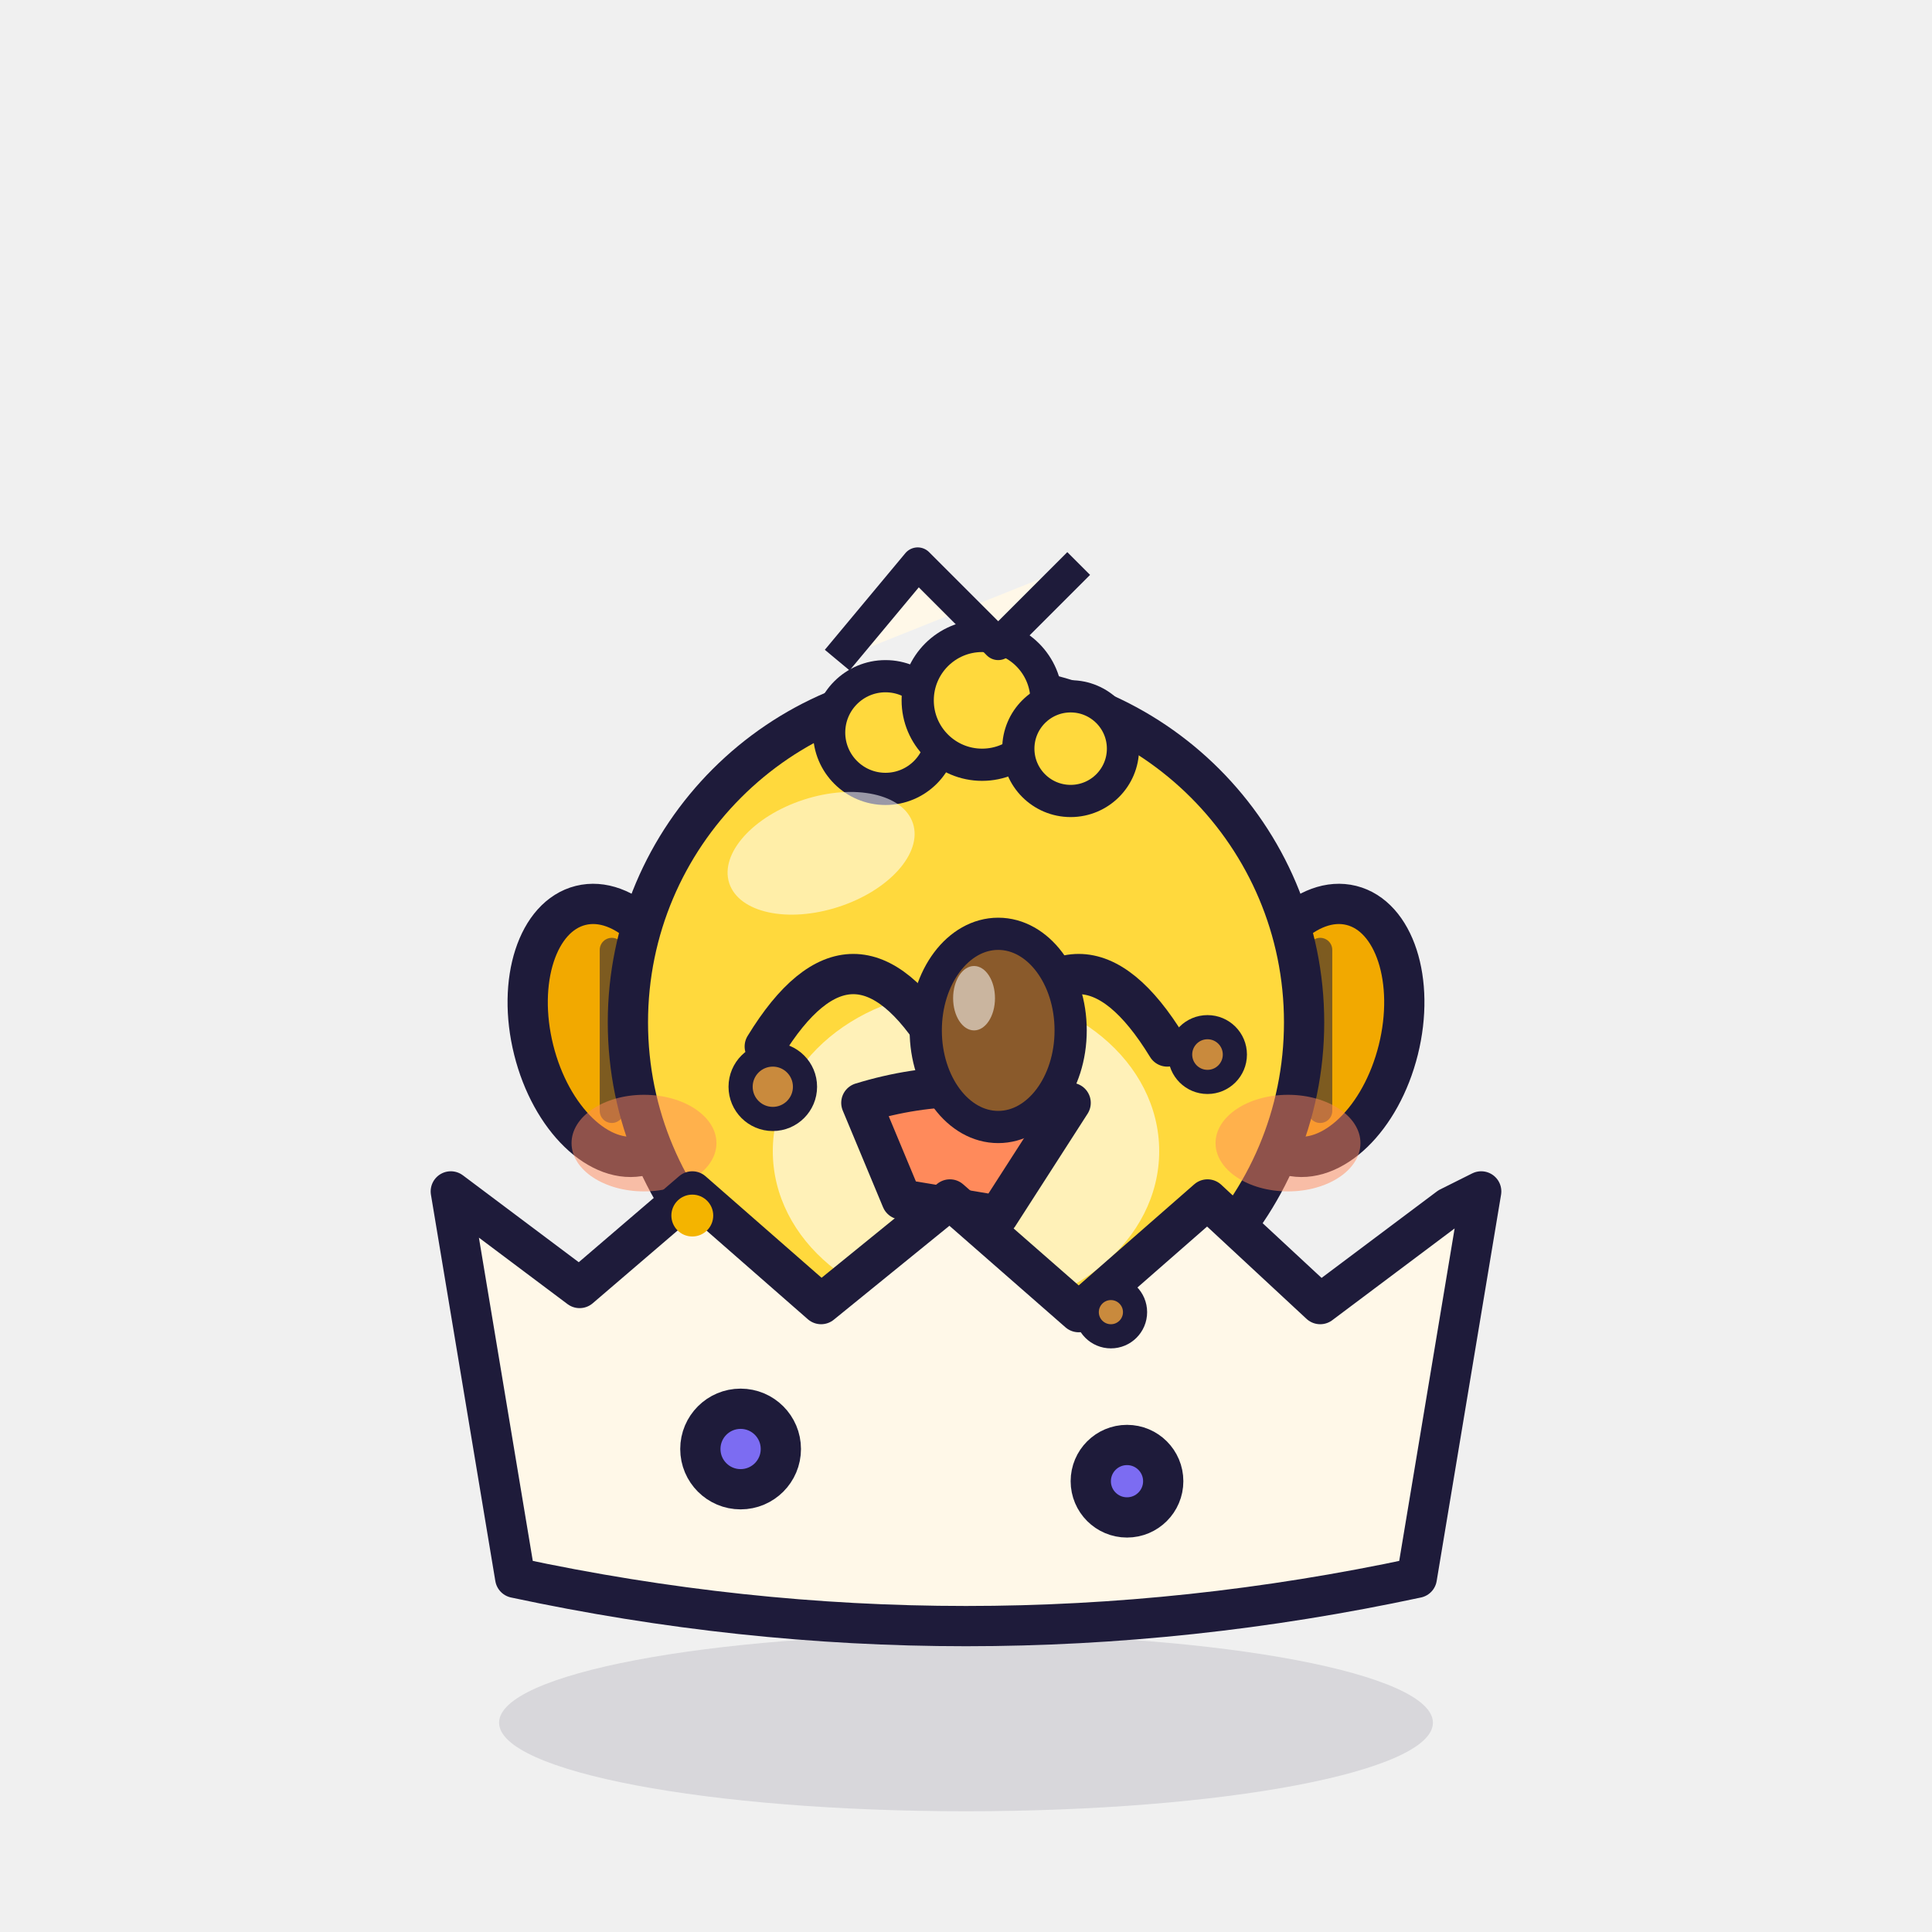
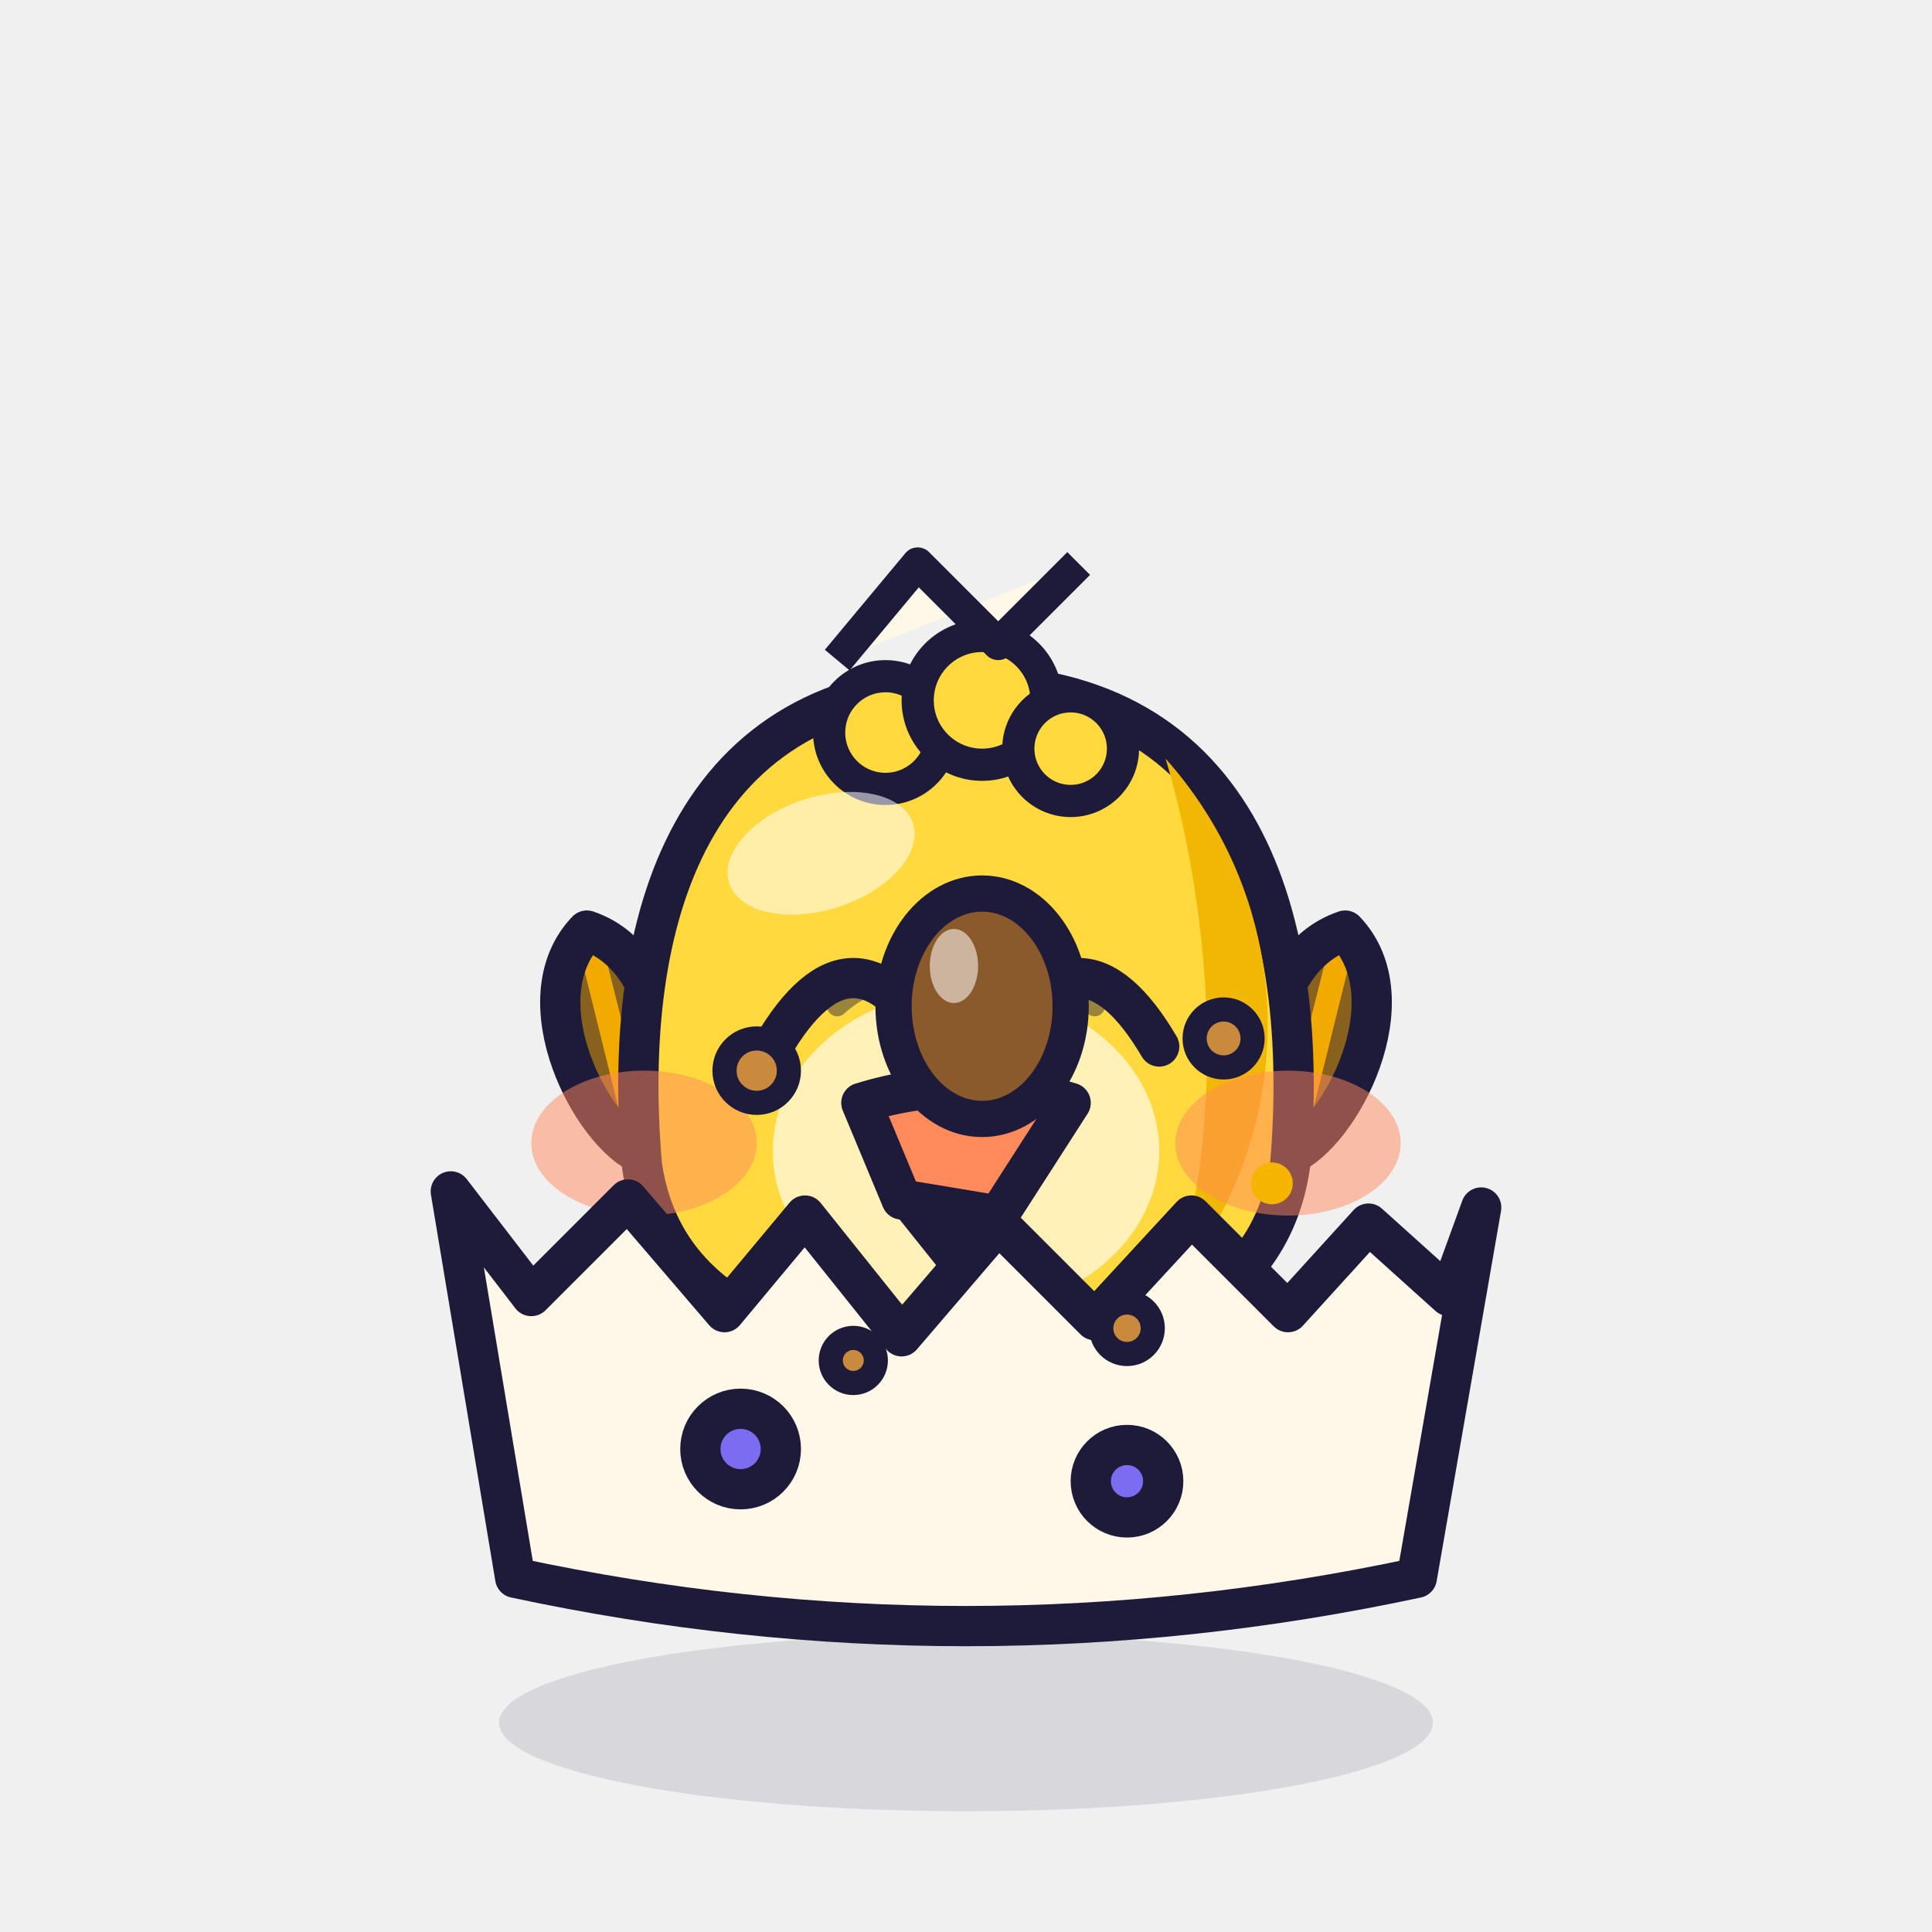
<svg xmlns="http://www.w3.org/2000/svg" viewBox="0 0 240 240" role="img" aria-label="Pip v2 C stage 2 eating_2">
  <g id="shadow">
    <ellipse cx="120" cy="214" rx="58" ry="11" fill="#1E1B3A" opacity="0.12" />
  </g>
  <g id="tail" />
  <g id="wing_l" opacity="1.0">
-     <ellipse cx="76" cy="128" rx="10" ry="16" fill="#F2A900" stroke="#1E1B3A" stroke-width="5" transform="rotate(-14 76 128)" />
-     <path d="M76 118 L76 138" stroke="#1E1B3A" stroke-width="3" stroke-linecap="round" opacity="0.55" />
+     <path d="M72.9 115.6 C64.7 124.2 73.6 141.0 79.9 143.5 C84.2 138.3 84.2 119.4 72.9 115.6 Z" fill="#F2A900" stroke="#1E1B3A" stroke-width="5" stroke-linejoin="round" />
+     <path d="M76.5 118.8 L81.1 137.0" stroke="#1E1B3A" stroke-width="2.5" stroke-linecap="round" opacity="0.5" />
+     <path d="M71.2 120.1 L75.7 138.3" stroke="#1E1B3A" stroke-width="2.5" stroke-linecap="round" opacity="0.5" />
  </g>
  <g id="wing_r" opacity="1.0">
-     <ellipse cx="164" cy="128" rx="10" ry="16" fill="#F2A900" stroke="#1E1B3A" stroke-width="5" transform="rotate(14 164 128)" />
-     <path d="M164 118 L164 138" stroke="#1E1B3A" stroke-width="3" stroke-linecap="round" opacity="0.55" />
+     <path d="M167.1 115.6 C155.8 119.4 155.8 138.3 160.1 143.5 C166.4 141.0 175.3 124.2 167.1 115.6 Z" fill="#F2A900" stroke="#1E1B3A" stroke-width="5" stroke-linejoin="round" />
+     <path d="M168.8 120.1 L164.3 138.3" stroke="#1E1B3A" stroke-width="2.5" stroke-linecap="round" opacity="0.5" />
+     <path d="M163.5 118.8 L158.9 137.0" stroke="#1E1B3A" stroke-width="2.5" stroke-linecap="round" opacity="0.5" />
  </g>
  <g id="body">
-     <ellipse cx="120" cy="127" rx="42" ry="42" fill="#FFD93D" stroke="#1E1B3A" stroke-width="5" />
+     <path d="M120 85 C154.44 85 162.84 114.4 160.27 144.64 C157.699 163.12 139.278 169 120 169 C100.722 169 82.301 163.12 79.73 144.64 C77.16 114.4 85.56 85 120 85 Z" fill="#FFD93D" stroke="#1E1B3A" stroke-width="5" />
+     <g id="body_shade">
+       <path d="M144.797 94.24 C161.983 113.56 161.126 141.28 145.704 159.76 C152.558 138.76 150.307 112.72 144.797 94.24 Z" fill="#F2B705" />
+     </g>
  </g>
  <g id="belly">
    <ellipse cx="120" cy="143" rx="24" ry="20" fill="#FFF1B8" />
+     <path d="M104 125 Q112.0 118 120 125 Q128.0 118 136 125" fill="none" stroke="#1E1B3A" stroke-width="2.5" stroke-linecap="round" opacity="0.45" />
  </g>
  <g id="cheek_l">
-     <ellipse cx="80" cy="142" rx="9" ry="6.0" fill="#FF8A5B" opacity="0.5" />
+     <ellipse cx="80" cy="142" rx="14" ry="9.0" fill="#FF8A5B" opacity="0.5" />
  </g>
  <g id="cheek_r">
-     <ellipse cx="160" cy="142" rx="9" ry="6.0" fill="#FF8A5B" opacity="0.5" />
+     <ellipse cx="160" cy="142" rx="14" ry="9.0" fill="#FF8A5B" opacity="0.5" />
  </g>
  <g id="head_tuft" stroke="#1E1B3A" stroke-width="4" stroke-linejoin="round">
    <circle cx="110" cy="91" r="7" fill="#FFD93D" />
    <circle cx="122" cy="87" r="8" fill="#FFD93D" />
    <circle cx="133" cy="93" r="6.5" fill="#FFD93D" />
  </g>
  <g id="eye_l">
    <g id="open" />
    <g id="closed" />
    <g id="happy">
-       <path d="M95 130 Q106 112 117 130" fill="none" stroke="#1E1B3A" stroke-width="5" stroke-linecap="round" />
+       <path d="M96 130 Q106 113 116 130" fill="none" stroke="#1E1B3A" stroke-width="5" stroke-linecap="round" />
    </g>
    <g id="sleepy" />
    <g id="surprised" />
    <g id="wink" />
  </g>
  <g id="eye_r">
    <g id="open" />
    <g id="closed" />
    <g id="happy">
-       <path d="M123 130 Q134 112 145 130" fill="none" stroke="#1E1B3A" stroke-width="5" stroke-linecap="round" />
+       <path d="M124 130 Q134 113 144 130" fill="none" stroke="#1E1B3A" stroke-width="5" stroke-linecap="round" />
    </g>
    <g id="sleepy" />
    <g id="surprised" />
    <g id="wink" />
  </g>
  <g id="brow_l" />
  <g id="brow_r" />
  <g id="beak_top">
    <path d="M107.0 137 Q120 133 133.0 137 L124 151 L112 149 Z" fill="#FF8A5B" stroke="#1E1B3A" stroke-width="5" stroke-linejoin="round" />
  </g>
  <g id="beak_bottom">
    <path d="M112 149 L124 151 L120 159 Z" fill="#1E1B3A" stroke="#1E1B3A" stroke-width="3.5" stroke-linejoin="round" />
  </g>
  <g id="feet" stroke="#1E1B3A" stroke-width="5">
    <ellipse cx="99" cy="186" rx="11" ry="7" fill="#FF8A5B" />
    <ellipse cx="141" cy="186" rx="11" ry="7" fill="#FF8A5B" />
  </g>
  <g id="shell_top" stroke="#1E1B3A" stroke-width="4" stroke-linejoin="round">
    <path d="M104 82 L114 70 L124 80 L134 70" fill="#FFF8E8" />
  </g>
  <g id="shell_bottom" stroke="#1E1B3A" stroke-width="5" stroke-linejoin="round">
-     <path d="M56 148 L72 160 L86 148 L102 162 L118 149 L134 163 L150 149 L164 162 L180 150 L184 148 L176 196 Q120 208 64 196 Z" fill="#FFF8E8" />
+     <path d="M56 148 L66 161 L78 149 L90 163 L100 151 L112 166 L124 152 L136 164 L148 151 L160 163 L170 152 L180 161 L184 150 L176 196 Q120 208 64 196 Z" fill="#FFF8E8" />
    <circle cx="92" cy="180" r="5" fill="#7C6CF2" />
    <circle cx="140" cy="184" r="4.5" fill="#7C6CF2" />
  </g>
  <g id="accessory_head" />
  <g id="accessory_neck" />
  <g id="accessory_face" />
  <g id="highlight">
    <ellipse cx="102" cy="106" rx="12" ry="7" fill="#FFFFFF" opacity="0.55" transform="rotate(-18 102 106)" />
  </g>
  <g id="fx">
    <g>
-       <ellipse cx="124" cy="128" rx="9.0" ry="12.0" fill="#8A5A2B" stroke="#1E1B3A" stroke-width="4" />
-       <ellipse cx="121.0" cy="124.0" rx="2.6" ry="4.0" fill="#FFFFFF" opacity="0.55" />
+       <ellipse cx="122" cy="125" rx="11.0" ry="14.0" fill="#8B5A2B" stroke="#1E1B3A" stroke-width="4.5" />
+       <ellipse cx="118.5" cy="120.0" rx="3.0" ry="4.6" fill="#FFFFFF" opacity="0.55" />
    </g>
-     <circle cx="96" cy="135" r="4" fill="#C98A3D" stroke="#1E1B3A" stroke-width="3" />
-     <circle cx="150" cy="131" r="3.4" fill="#C98A3D" stroke="#1E1B3A" stroke-width="3" />
-     <circle cx="138" cy="163" r="3" fill="#C98A3D" stroke="#1E1B3A" stroke-width="3" />
-     <circle cx="86" cy="151" r="2.6" fill="#F4B400" opacity="1.0" />
+     <circle cx="94" cy="133" r="4" fill="#C98A3D" stroke="#1E1B3A" stroke-width="3" />
+     <circle cx="152" cy="129" r="3.6" fill="#C98A3D" stroke="#1E1B3A" stroke-width="3" />
+     <circle cx="140" cy="165" r="3.2" fill="#C98A3D" stroke="#1E1B3A" stroke-width="3" />
+     <circle cx="106" cy="169" r="2.8" fill="#C98A3D" stroke="#1E1B3A" stroke-width="3" />
+     <circle cx="158" cy="147" r="2.6" fill="#F4B400" opacity="1.0" />
  </g>
</svg>
